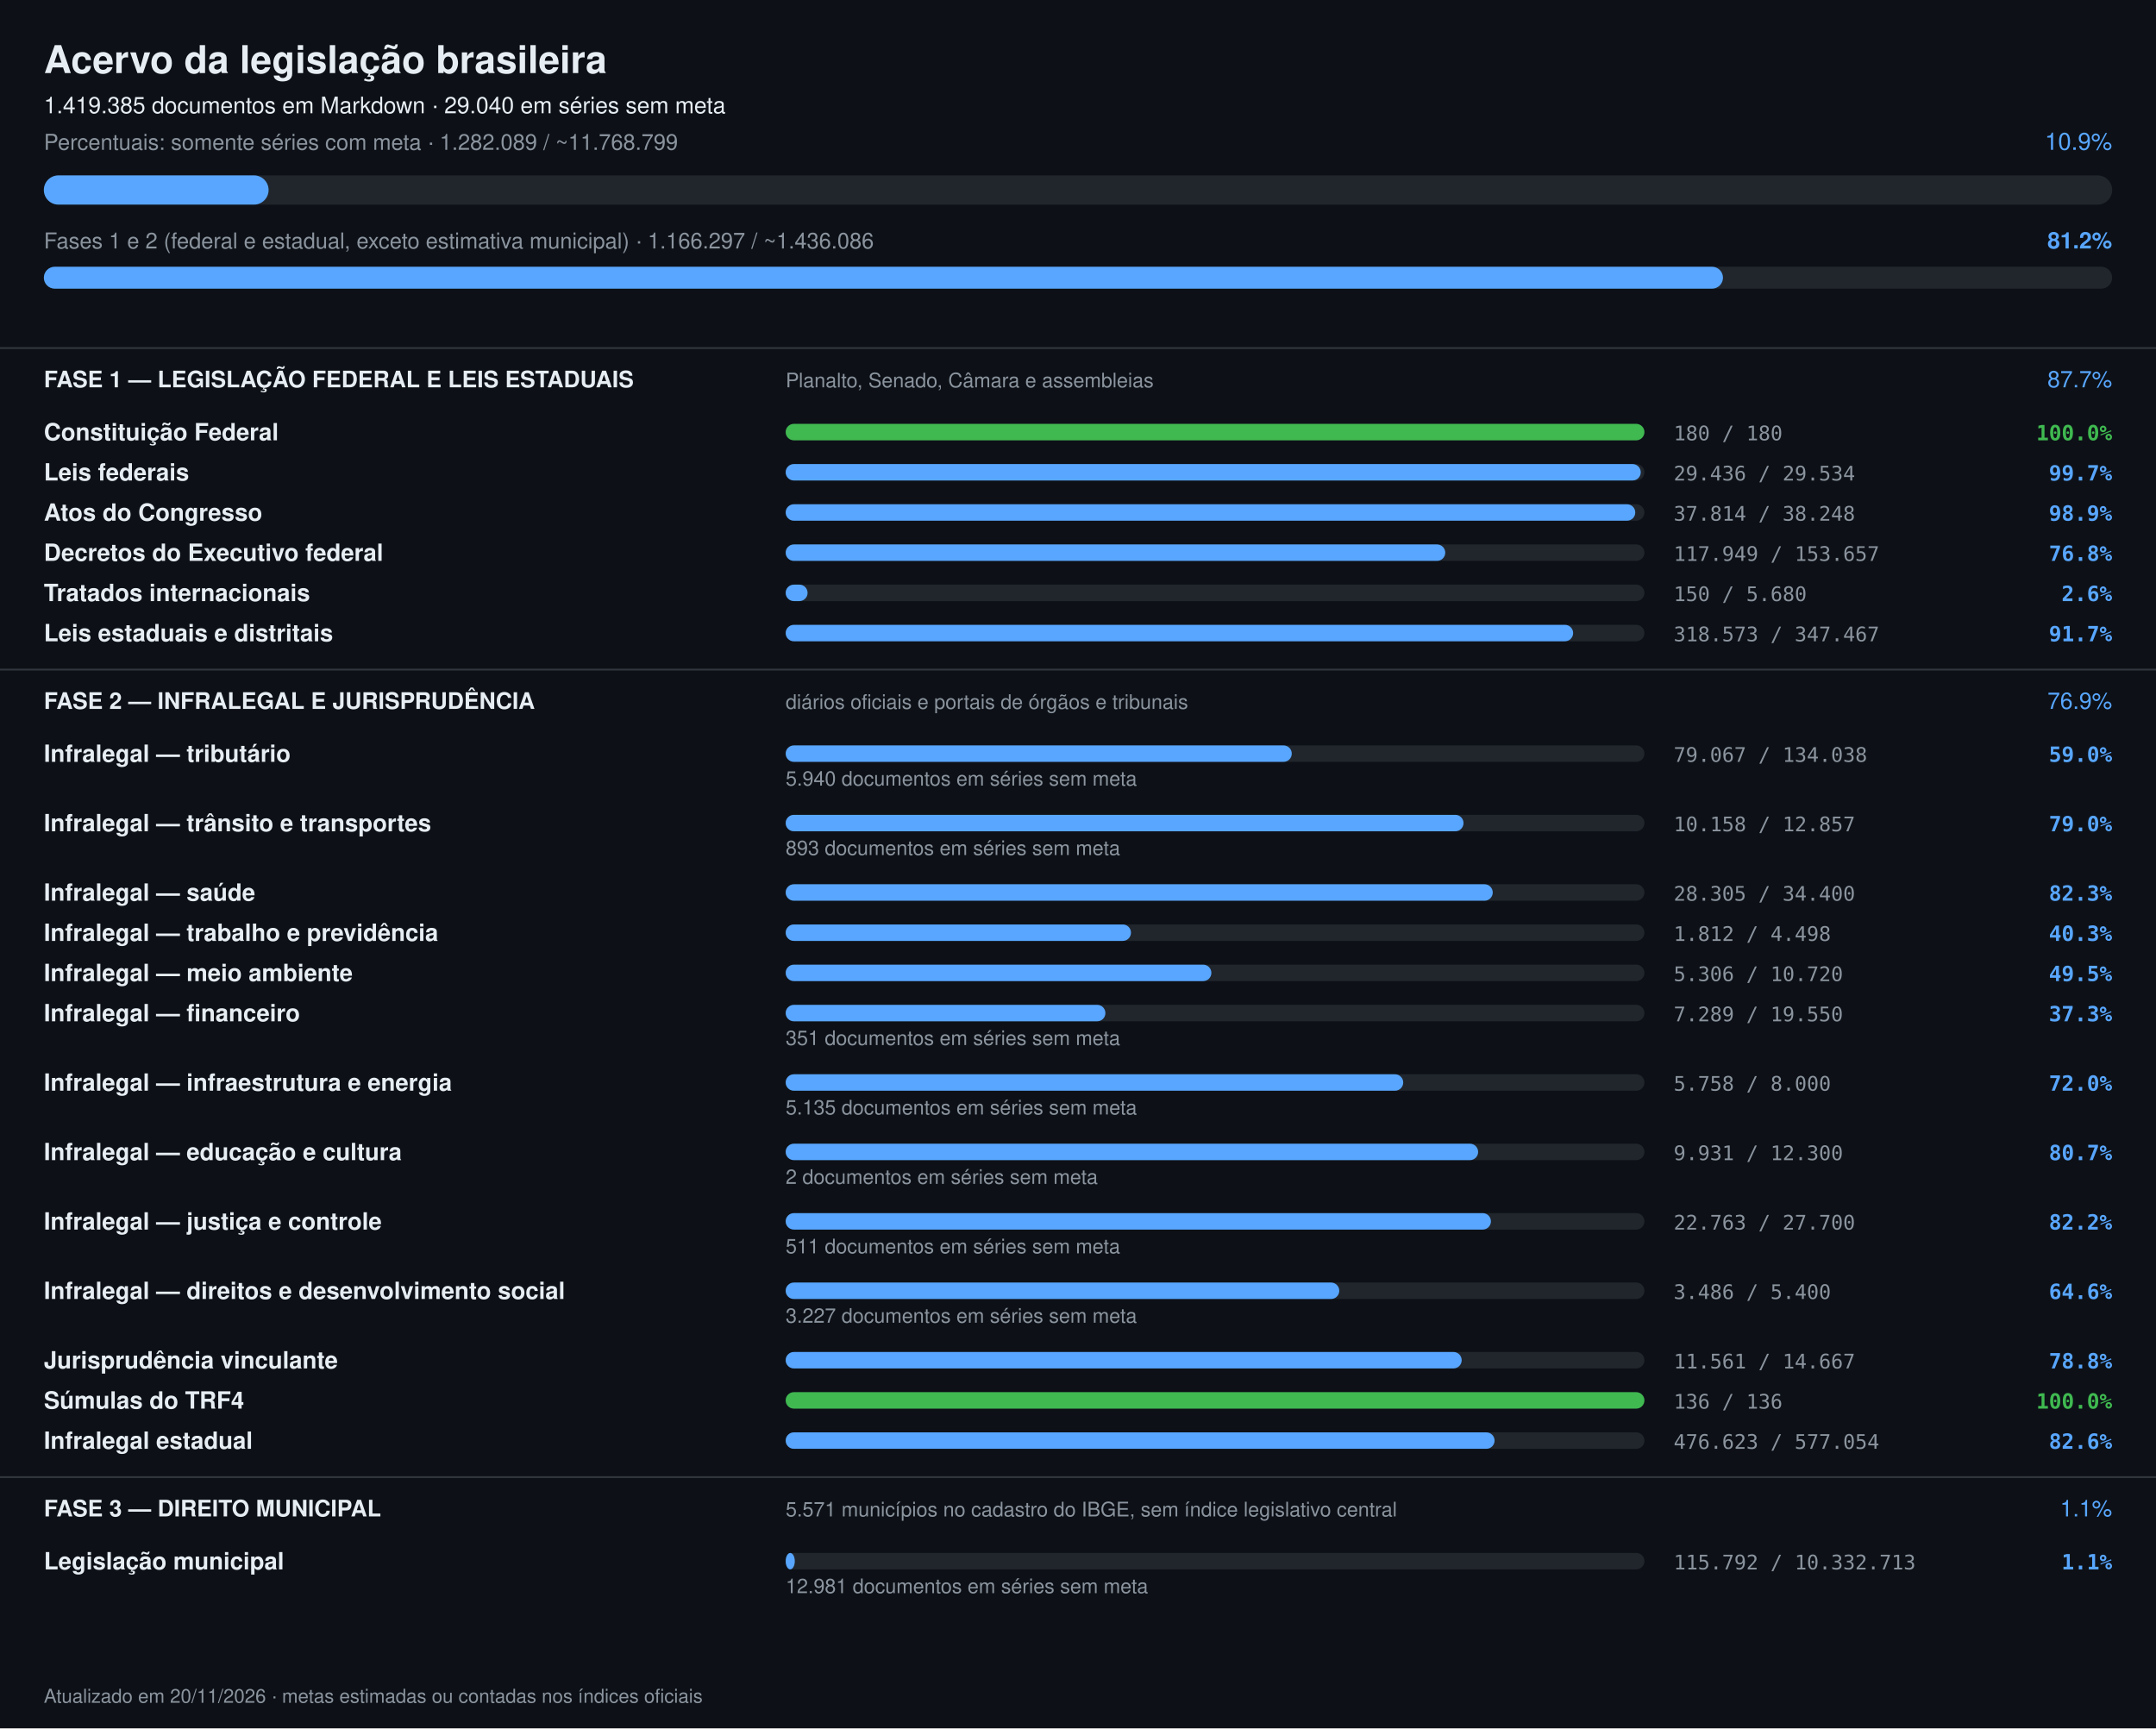
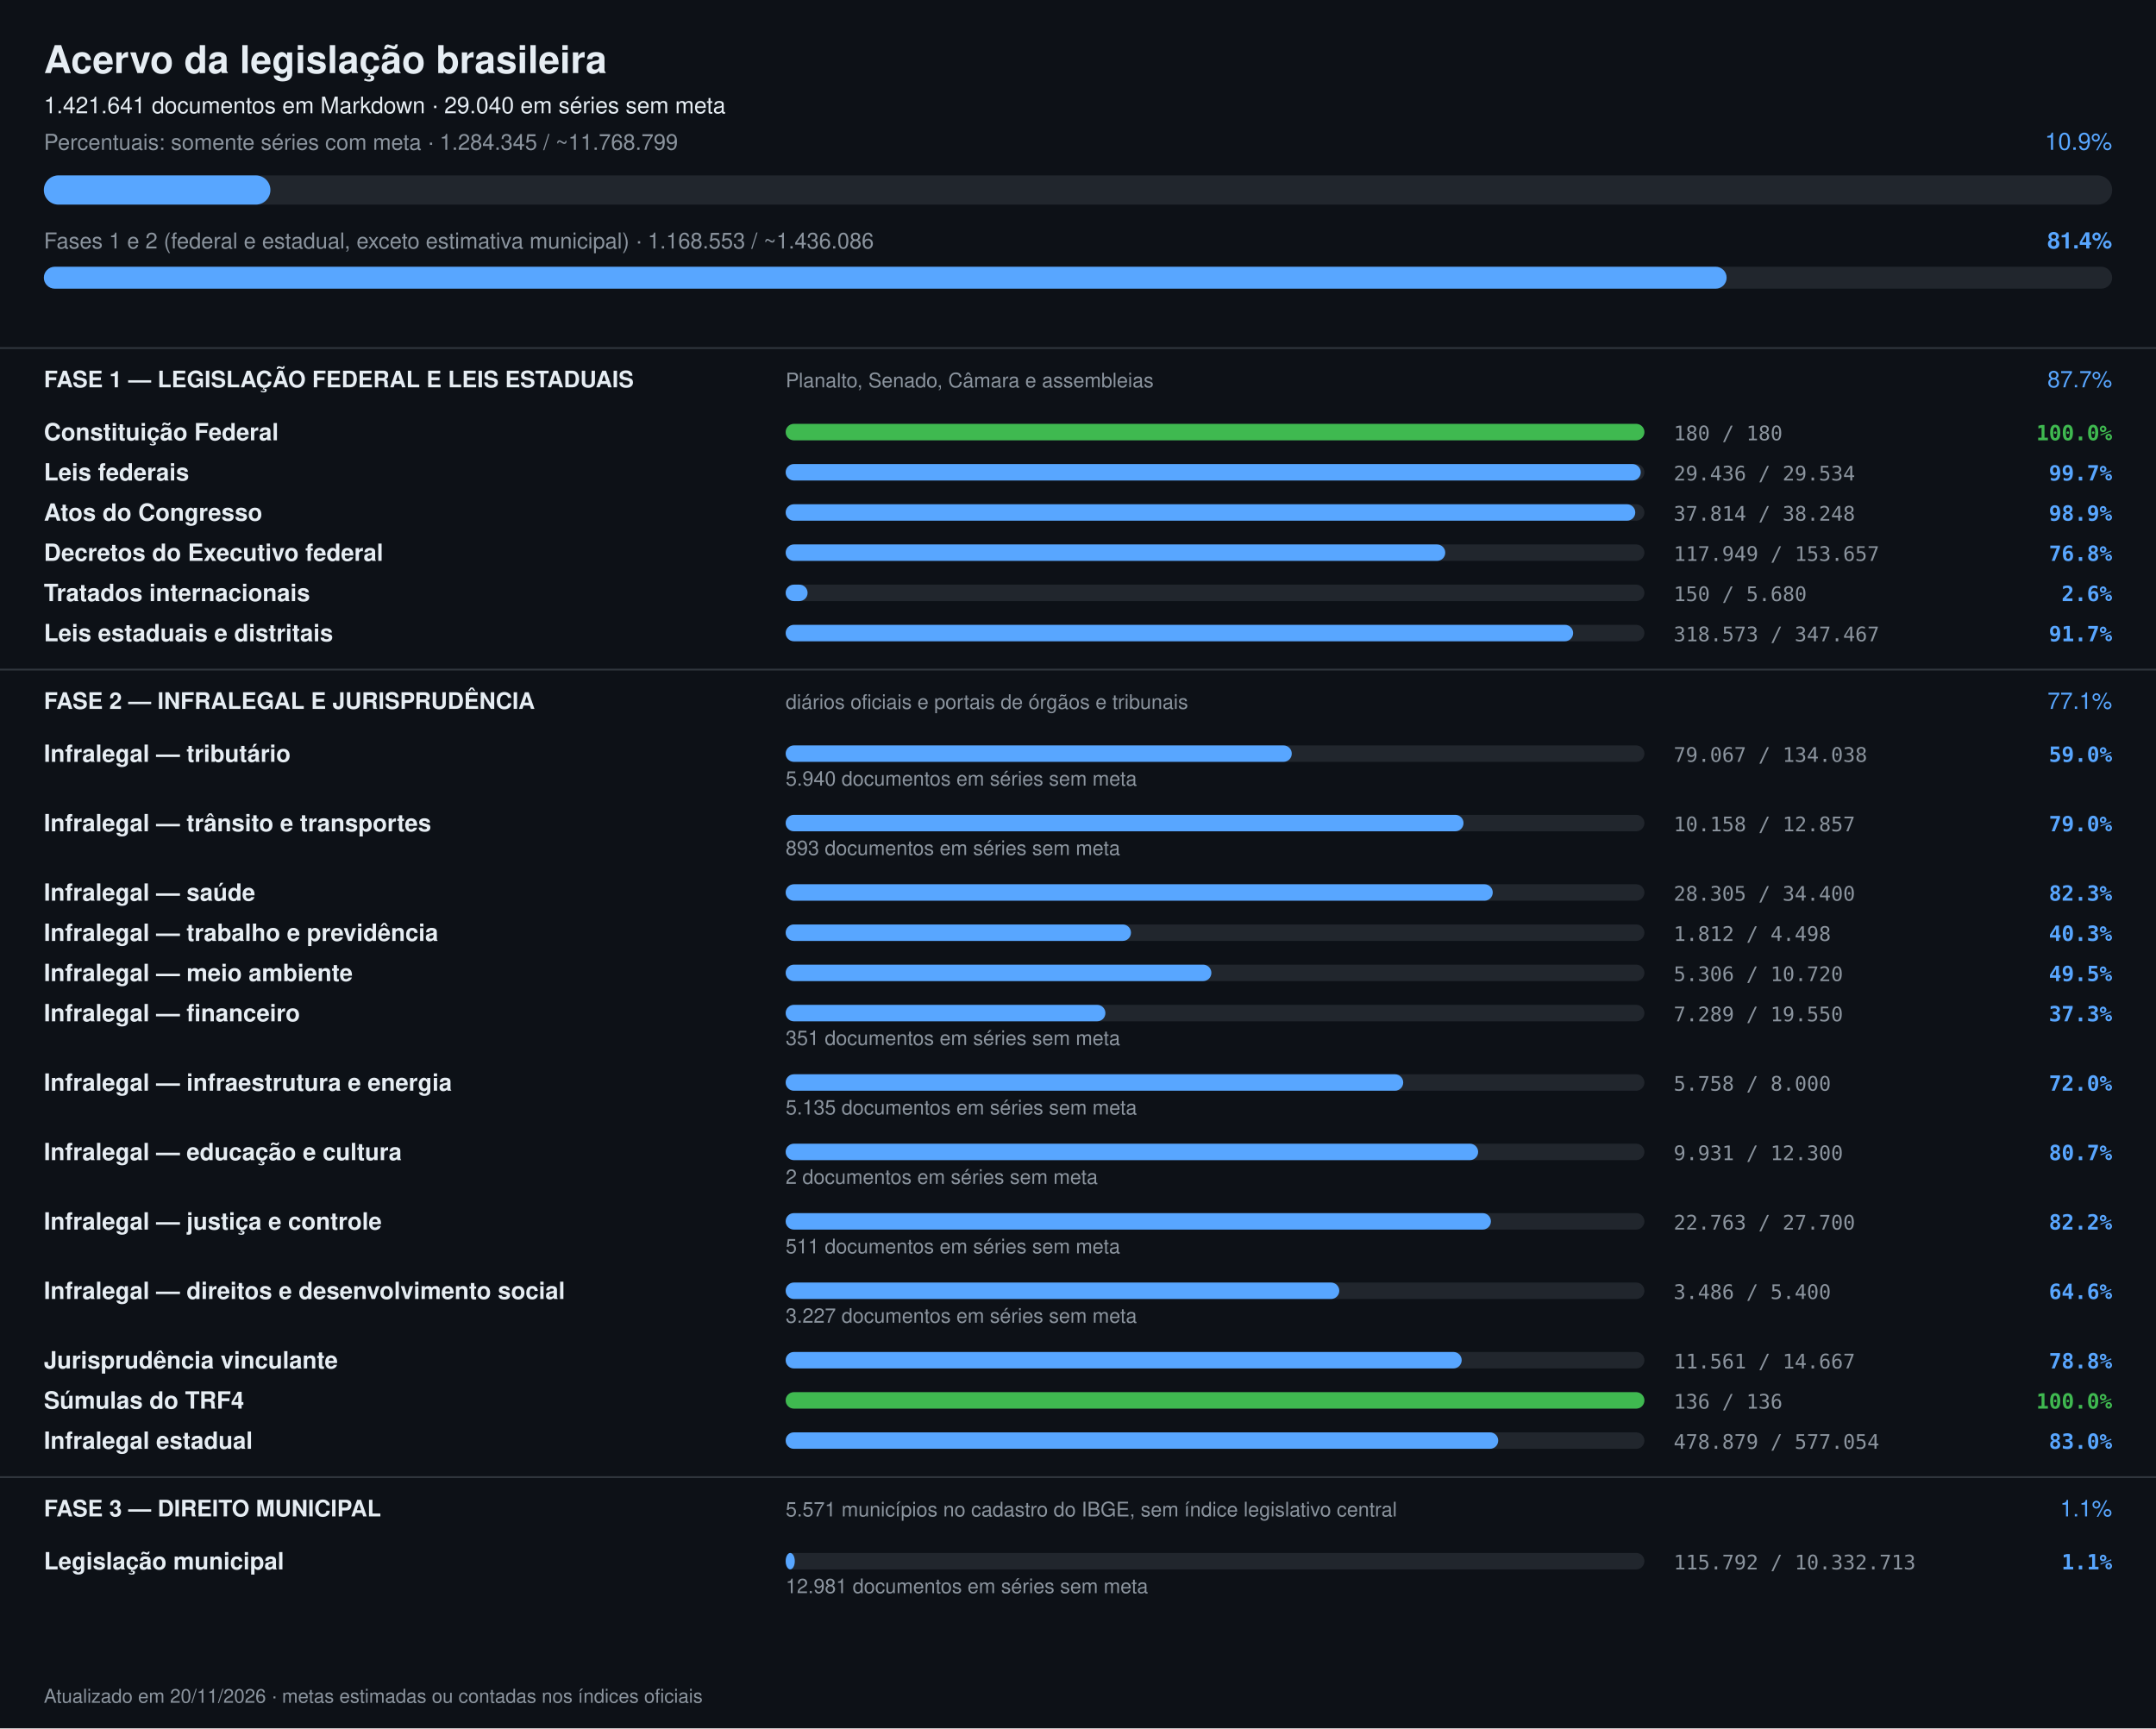
<svg xmlns="http://www.w3.org/2000/svg" width="1180" height="946" viewBox="0 0 1180 946" font-family="-apple-system,Segoe UI,Helvetica,Arial,sans-serif">
  <rect width="1180" height="946" fill="#0d1117" />
  <text x="24" y="40" font-size="21" font-weight="700" fill="#e6edf3">Acervo da legislação brasileira</text>
-   <text x="24" y="62" font-size="12.5" fill="#e6edf3">1.419.385 documentos em Markdown · 29.040 em séries sem meta</text>
-   <text x="24" y="82" font-size="12" fill="#8b949e">Percentuais: somente séries com meta · 1.282.089 / ~11.768.799</text>
+   <text x="24" y="62" font-size="12.5" fill="#e6edf3">1.421.641 documentos em Markdown · 29.040 em séries sem meta</text>
+   <text x="24" y="82" font-size="12" fill="#8b949e">Percentuais: somente séries com meta · 1.284.345 / ~11.768.799</text>
  <text x="1156" y="82" font-size="13" text-anchor="end" fill="#58a6ff">10.9%</text>
  <rect x="24" y="96" width="1132" height="16" rx="8" fill="#21262d" />
-   <rect x="24" y="96" width="123" height="16" rx="8" fill="#58a6ff" />
-   <text x="24" y="136" font-size="12" fill="#8b949e">Fases 1 e 2 (federal e estadual, exceto estimativa municipal) · 1.166.297 / ~1.436.086</text>
-   <text x="1156" y="136" font-size="12.5" font-weight="600" text-anchor="end" fill="#58a6ff">81.2%</text>
+   <rect x="24" y="96" width="124" height="16" rx="8" fill="#58a6ff" />
+   <text x="24" y="136" font-size="12" fill="#8b949e">Fases 1 e 2 (federal e estadual, exceto estimativa municipal) · 1.168.553 / ~1.436.086</text>
+   <text x="1156" y="136" font-size="12.5" font-weight="600" text-anchor="end" fill="#58a6ff">81.4%</text>
  <rect x="24" y="146" width="1132" height="12" rx="6" fill="#21262d" />
-   <rect x="24" y="146" width="919" height="12" rx="6" fill="#58a6ff" />
+   <rect x="24" y="146" width="921" height="12" rx="6" fill="#58a6ff" />
  <rect x="0" y="190" width="1180" height="1" fill="#30363d" />
  <text x="24" y="212" font-size="12.5" font-weight="700" fill="#e6edf3">FASE 1 — LEGISLAÇÃO FEDERAL E LEIS ESTADUAIS</text>
  <text x="430" y="212" font-size="11" fill="#8b949e">Planalto, Senado, Câmara e assembleias</text>
  <text x="1156" y="212" font-size="12.5" text-anchor="end" fill="#58a6ff">87.7%</text>
  <text x="24" y="241" font-size="13" font-weight="600" fill="#e6edf3">Constituição Federal</text>
  <rect x="430" y="232" width="470" height="9" rx="4.5" fill="#21262d" />
  <rect x="430" y="232" width="470" height="9" rx="4.5" fill="#3fb950" />
  <text x="916" y="241" font-size="11" fill="#8b949e" font-family="ui-monospace,monospace">180 / 180</text>
  <text x="1156" y="241" font-size="11.5" text-anchor="end" font-weight="600" fill="#3fb950" font-family="ui-monospace,monospace">100.0%</text>
  <text x="24" y="263" font-size="13" font-weight="600" fill="#e6edf3">Leis federais</text>
  <rect x="430" y="254" width="470" height="9" rx="4.5" fill="#21262d" />
  <rect x="430" y="254" width="468" height="9" rx="4.5" fill="#58a6ff" />
  <text x="916" y="263" font-size="11" fill="#8b949e" font-family="ui-monospace,monospace">29.436 / 29.534</text>
  <text x="1156" y="263" font-size="11.5" text-anchor="end" font-weight="600" fill="#58a6ff" font-family="ui-monospace,monospace">99.7%</text>
  <text x="24" y="285" font-size="13" font-weight="600" fill="#e6edf3">Atos do Congresso</text>
  <rect x="430" y="276" width="470" height="9" rx="4.5" fill="#21262d" />
  <rect x="430" y="276" width="465" height="9" rx="4.5" fill="#58a6ff" />
  <text x="916" y="285" font-size="11" fill="#8b949e" font-family="ui-monospace,monospace">37.814 / 38.248</text>
  <text x="1156" y="285" font-size="11.5" text-anchor="end" font-weight="600" fill="#58a6ff" font-family="ui-monospace,monospace">98.9%</text>
  <text x="24" y="307" font-size="13" font-weight="600" fill="#e6edf3">Decretos do Executivo federal</text>
  <rect x="430" y="298" width="470" height="9" rx="4.5" fill="#21262d" />
  <rect x="430" y="298" width="361" height="9" rx="4.5" fill="#58a6ff" />
  <text x="916" y="307" font-size="11" fill="#8b949e" font-family="ui-monospace,monospace">117.949 / 153.657</text>
  <text x="1156" y="307" font-size="11.5" text-anchor="end" font-weight="600" fill="#58a6ff" font-family="ui-monospace,monospace">76.8%</text>
  <text x="24" y="329" font-size="13" font-weight="600" fill="#e6edf3">Tratados internacionais</text>
  <rect x="430" y="320" width="470" height="9" rx="4.5" fill="#21262d" />
  <rect x="430" y="320" width="12" height="9" rx="4.5" fill="#58a6ff" />
  <text x="916" y="329" font-size="11" fill="#8b949e" font-family="ui-monospace,monospace">150 / 5.680</text>
  <text x="1156" y="329" font-size="11.5" text-anchor="end" font-weight="600" fill="#58a6ff" font-family="ui-monospace,monospace">2.6%</text>
  <text x="24" y="351" font-size="13" font-weight="600" fill="#e6edf3">Leis estaduais e distritais</text>
  <rect x="430" y="342" width="470" height="9" rx="4.5" fill="#21262d" />
  <rect x="430" y="342" width="431" height="9" rx="4.5" fill="#58a6ff" />
  <text x="916" y="351" font-size="11" fill="#8b949e" font-family="ui-monospace,monospace">318.573 / 347.467</text>
  <text x="1156" y="351" font-size="11.5" text-anchor="end" font-weight="600" fill="#58a6ff" font-family="ui-monospace,monospace">91.7%</text>
  <rect x="0" y="366" width="1180" height="1" fill="#30363d" />
  <text x="24" y="388" font-size="12.5" font-weight="700" fill="#e6edf3">FASE 2 — INFRALEGAL E JURISPRUDÊNCIA</text>
  <text x="430" y="388" font-size="11" fill="#8b949e">diários oficiais e portais de órgãos e tribunais</text>
-   <text x="1156" y="388" font-size="12.5" text-anchor="end" fill="#58a6ff">76.9%</text>
+   <text x="1156" y="388" font-size="12.5" text-anchor="end" fill="#58a6ff">77.1%</text>
  <text x="24" y="417" font-size="13" font-weight="600" fill="#e6edf3">Infralegal — tributário</text>
  <rect x="430" y="408" width="470" height="9" rx="4.5" fill="#21262d" />
  <rect x="430" y="408" width="277" height="9" rx="4.5" fill="#58a6ff" />
  <text x="916" y="417" font-size="11" fill="#8b949e" font-family="ui-monospace,monospace">79.067 / 134.038</text>
  <text x="1156" y="417" font-size="11.5" text-anchor="end" font-weight="600" fill="#58a6ff" font-family="ui-monospace,monospace">59.0%</text>
  <text x="430" y="430" font-size="11" fill="#8b949e">5.940 documentos em séries sem meta</text>
  <text x="24" y="455" font-size="13" font-weight="600" fill="#e6edf3">Infralegal — trânsito e transportes</text>
  <rect x="430" y="446" width="470" height="9" rx="4.5" fill="#21262d" />
  <rect x="430" y="446" width="371" height="9" rx="4.5" fill="#58a6ff" />
  <text x="916" y="455" font-size="11" fill="#8b949e" font-family="ui-monospace,monospace">10.158 / 12.857</text>
  <text x="1156" y="455" font-size="11.5" text-anchor="end" font-weight="600" fill="#58a6ff" font-family="ui-monospace,monospace">79.0%</text>
  <text x="430" y="468" font-size="11" fill="#8b949e">893 documentos em séries sem meta</text>
  <text x="24" y="493" font-size="13" font-weight="600" fill="#e6edf3">Infralegal — saúde</text>
  <rect x="430" y="484" width="470" height="9" rx="4.5" fill="#21262d" />
  <rect x="430" y="484" width="387" height="9" rx="4.5" fill="#58a6ff" />
  <text x="916" y="493" font-size="11" fill="#8b949e" font-family="ui-monospace,monospace">28.305 / 34.400</text>
  <text x="1156" y="493" font-size="11.5" text-anchor="end" font-weight="600" fill="#58a6ff" font-family="ui-monospace,monospace">82.3%</text>
  <text x="24" y="515" font-size="13" font-weight="600" fill="#e6edf3">Infralegal — trabalho e previdência</text>
  <rect x="430" y="506" width="470" height="9" rx="4.5" fill="#21262d" />
  <rect x="430" y="506" width="189" height="9" rx="4.5" fill="#58a6ff" />
  <text x="916" y="515" font-size="11" fill="#8b949e" font-family="ui-monospace,monospace">1.812 / 4.498</text>
  <text x="1156" y="515" font-size="11.5" text-anchor="end" font-weight="600" fill="#58a6ff" font-family="ui-monospace,monospace">40.3%</text>
  <text x="24" y="537" font-size="13" font-weight="600" fill="#e6edf3">Infralegal — meio ambiente</text>
  <rect x="430" y="528" width="470" height="9" rx="4.5" fill="#21262d" />
  <rect x="430" y="528" width="233" height="9" rx="4.5" fill="#58a6ff" />
  <text x="916" y="537" font-size="11" fill="#8b949e" font-family="ui-monospace,monospace">5.306 / 10.720</text>
  <text x="1156" y="537" font-size="11.5" text-anchor="end" font-weight="600" fill="#58a6ff" font-family="ui-monospace,monospace">49.5%</text>
  <text x="24" y="559" font-size="13" font-weight="600" fill="#e6edf3">Infralegal — financeiro</text>
  <rect x="430" y="550" width="470" height="9" rx="4.5" fill="#21262d" />
  <rect x="430" y="550" width="175" height="9" rx="4.5" fill="#58a6ff" />
  <text x="916" y="559" font-size="11" fill="#8b949e" font-family="ui-monospace,monospace">7.289 / 19.550</text>
  <text x="1156" y="559" font-size="11.5" text-anchor="end" font-weight="600" fill="#58a6ff" font-family="ui-monospace,monospace">37.3%</text>
  <text x="430" y="572" font-size="11" fill="#8b949e">351 documentos em séries sem meta</text>
  <text x="24" y="597" font-size="13" font-weight="600" fill="#e6edf3">Infralegal — infraestrutura e energia</text>
  <rect x="430" y="588" width="470" height="9" rx="4.5" fill="#21262d" />
  <rect x="430" y="588" width="338" height="9" rx="4.5" fill="#58a6ff" />
  <text x="916" y="597" font-size="11" fill="#8b949e" font-family="ui-monospace,monospace">5.758 / 8.000</text>
  <text x="1156" y="597" font-size="11.5" text-anchor="end" font-weight="600" fill="#58a6ff" font-family="ui-monospace,monospace">72.0%</text>
  <text x="430" y="610" font-size="11" fill="#8b949e">5.135 documentos em séries sem meta</text>
  <text x="24" y="635" font-size="13" font-weight="600" fill="#e6edf3">Infralegal — educação e cultura</text>
  <rect x="430" y="626" width="470" height="9" rx="4.5" fill="#21262d" />
  <rect x="430" y="626" width="379" height="9" rx="4.5" fill="#58a6ff" />
  <text x="916" y="635" font-size="11" fill="#8b949e" font-family="ui-monospace,monospace">9.931 / 12.300</text>
  <text x="1156" y="635" font-size="11.5" text-anchor="end" font-weight="600" fill="#58a6ff" font-family="ui-monospace,monospace">80.7%</text>
  <text x="430" y="648" font-size="11" fill="#8b949e">2 documentos em séries sem meta</text>
  <text x="24" y="673" font-size="13" font-weight="600" fill="#e6edf3">Infralegal — justiça e controle</text>
  <rect x="430" y="664" width="470" height="9" rx="4.5" fill="#21262d" />
  <rect x="430" y="664" width="386" height="9" rx="4.5" fill="#58a6ff" />
  <text x="916" y="673" font-size="11" fill="#8b949e" font-family="ui-monospace,monospace">22.763 / 27.700</text>
  <text x="1156" y="673" font-size="11.5" text-anchor="end" font-weight="600" fill="#58a6ff" font-family="ui-monospace,monospace">82.2%</text>
  <text x="430" y="686" font-size="11" fill="#8b949e">511 documentos em séries sem meta</text>
  <text x="24" y="711" font-size="13" font-weight="600" fill="#e6edf3">Infralegal — direitos e desenvolvimento social</text>
  <rect x="430" y="702" width="470" height="9" rx="4.5" fill="#21262d" />
  <rect x="430" y="702" width="303" height="9" rx="4.5" fill="#58a6ff" />
  <text x="916" y="711" font-size="11" fill="#8b949e" font-family="ui-monospace,monospace">3.486 / 5.400</text>
  <text x="1156" y="711" font-size="11.5" text-anchor="end" font-weight="600" fill="#58a6ff" font-family="ui-monospace,monospace">64.6%</text>
  <text x="430" y="724" font-size="11" fill="#8b949e">3.227 documentos em séries sem meta</text>
  <text x="24" y="749" font-size="13" font-weight="600" fill="#e6edf3">Jurisprudência vinculante</text>
  <rect x="430" y="740" width="470" height="9" rx="4.5" fill="#21262d" />
  <rect x="430" y="740" width="370" height="9" rx="4.5" fill="#58a6ff" />
  <text x="916" y="749" font-size="11" fill="#8b949e" font-family="ui-monospace,monospace">11.561 / 14.667</text>
  <text x="1156" y="749" font-size="11.5" text-anchor="end" font-weight="600" fill="#58a6ff" font-family="ui-monospace,monospace">78.8%</text>
  <text x="24" y="771" font-size="13" font-weight="600" fill="#e6edf3">Súmulas do TRF4</text>
  <rect x="430" y="762" width="470" height="9" rx="4.5" fill="#21262d" />
  <rect x="430" y="762" width="470" height="9" rx="4.5" fill="#3fb950" />
  <text x="916" y="771" font-size="11" fill="#8b949e" font-family="ui-monospace,monospace">136 / 136</text>
  <text x="1156" y="771" font-size="11.5" text-anchor="end" font-weight="600" fill="#3fb950" font-family="ui-monospace,monospace">100.0%</text>
  <text x="24" y="793" font-size="13" font-weight="600" fill="#e6edf3">Infralegal estadual</text>
  <rect x="430" y="784" width="470" height="9" rx="4.5" fill="#21262d" />
-   <rect x="430" y="784" width="388" height="9" rx="4.5" fill="#58a6ff" />
-   <text x="916" y="793" font-size="11" fill="#8b949e" font-family="ui-monospace,monospace">476.623 / 577.054</text>
-   <text x="1156" y="793" font-size="11.5" text-anchor="end" font-weight="600" fill="#58a6ff" font-family="ui-monospace,monospace">82.6%</text>
+   <rect x="430" y="784" width="390" height="9" rx="4.5" fill="#58a6ff" />
+   <text x="916" y="793" font-size="11" fill="#8b949e" font-family="ui-monospace,monospace">478.879 / 577.054</text>
+   <text x="1156" y="793" font-size="11.5" text-anchor="end" font-weight="600" fill="#58a6ff" font-family="ui-monospace,monospace">83.0%</text>
  <rect x="0" y="808" width="1180" height="1" fill="#30363d" />
  <text x="24" y="830" font-size="12.5" font-weight="700" fill="#e6edf3">FASE 3 — DIREITO MUNICIPAL</text>
  <text x="430" y="830" font-size="11" fill="#8b949e">5.571 municípios no cadastro do IBGE, sem índice legislativo central</text>
  <text x="1156" y="830" font-size="12.5" text-anchor="end" fill="#58a6ff">1.1%</text>
  <text x="24" y="859" font-size="13" font-weight="600" fill="#e6edf3">Legislação municipal</text>
  <rect x="430" y="850" width="470" height="9" rx="4.5" fill="#21262d" />
  <rect x="430" y="850" width="5" height="9" rx="4.5" fill="#58a6ff" />
  <text x="916" y="859" font-size="11" fill="#8b949e" font-family="ui-monospace,monospace">115.792 / 10.332.713</text>
  <text x="1156" y="859" font-size="11.5" text-anchor="end" font-weight="600" fill="#58a6ff" font-family="ui-monospace,monospace">1.1%</text>
  <text x="430" y="872" font-size="11" fill="#8b949e">12.981 documentos em séries sem meta</text>
  <text x="24" y="932" font-size="10.5" fill="#8b949e">Atualizado em 20/11/2026 · metas estimadas ou contadas nos índices oficiais</text>
</svg>
